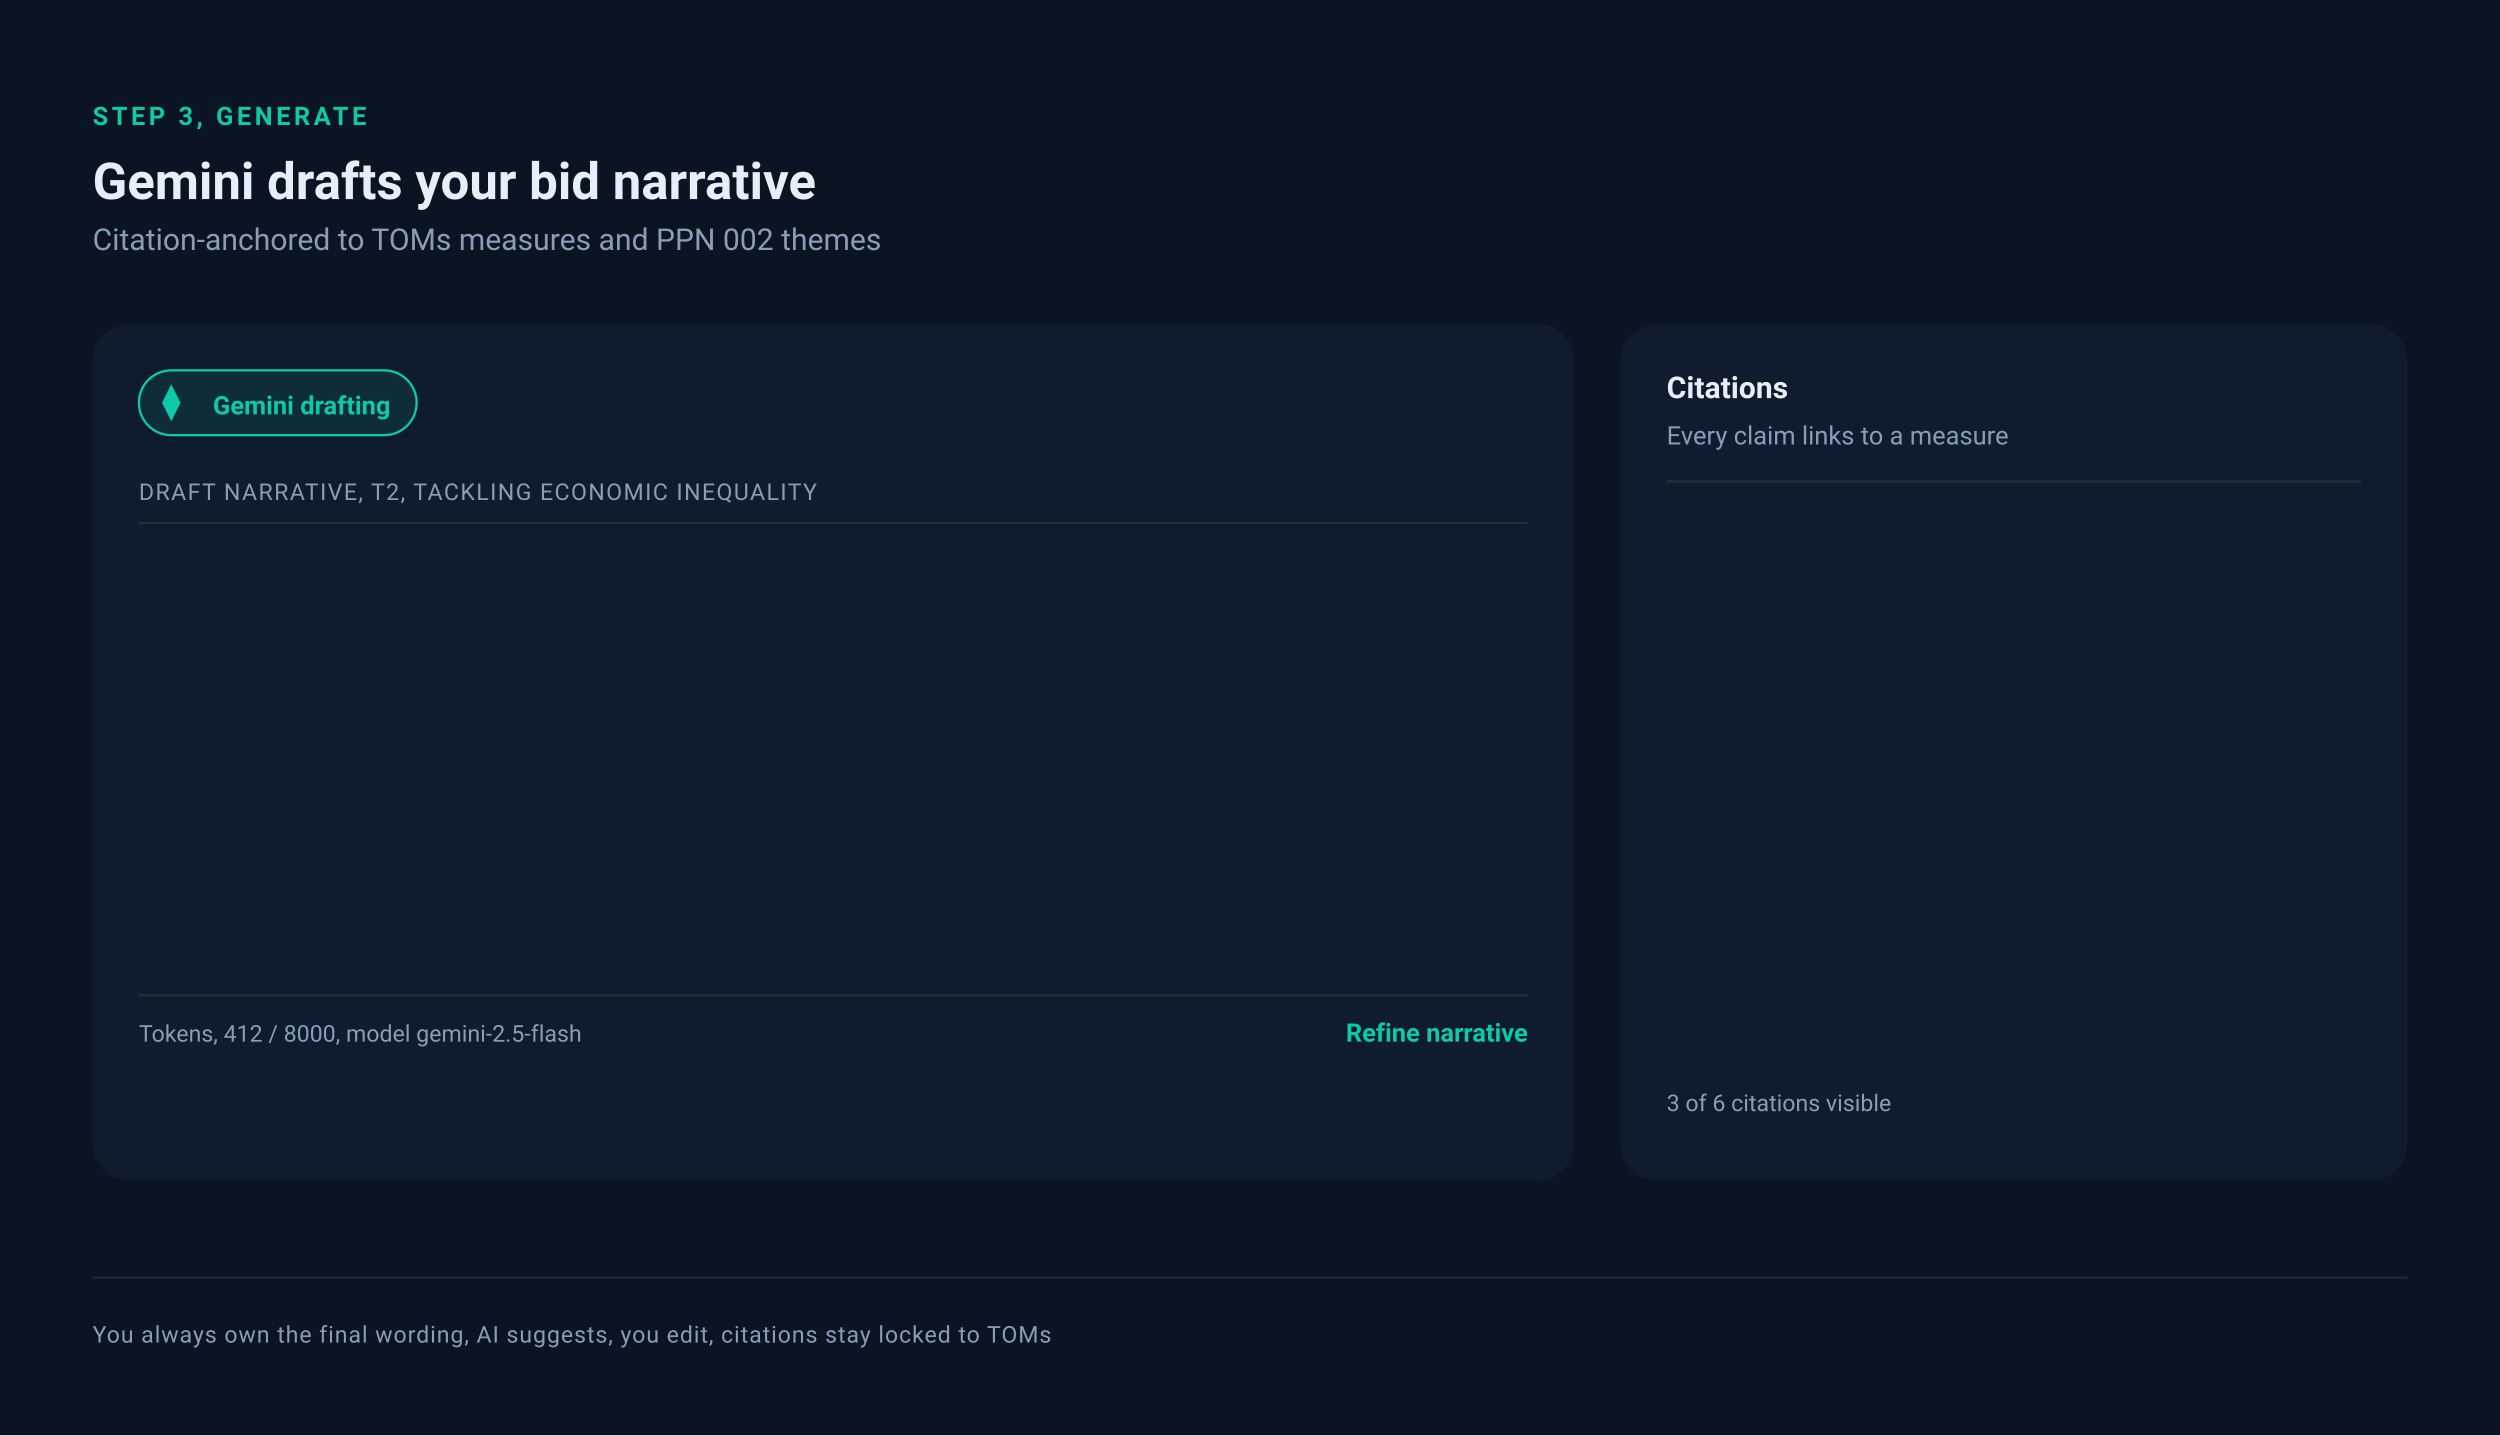
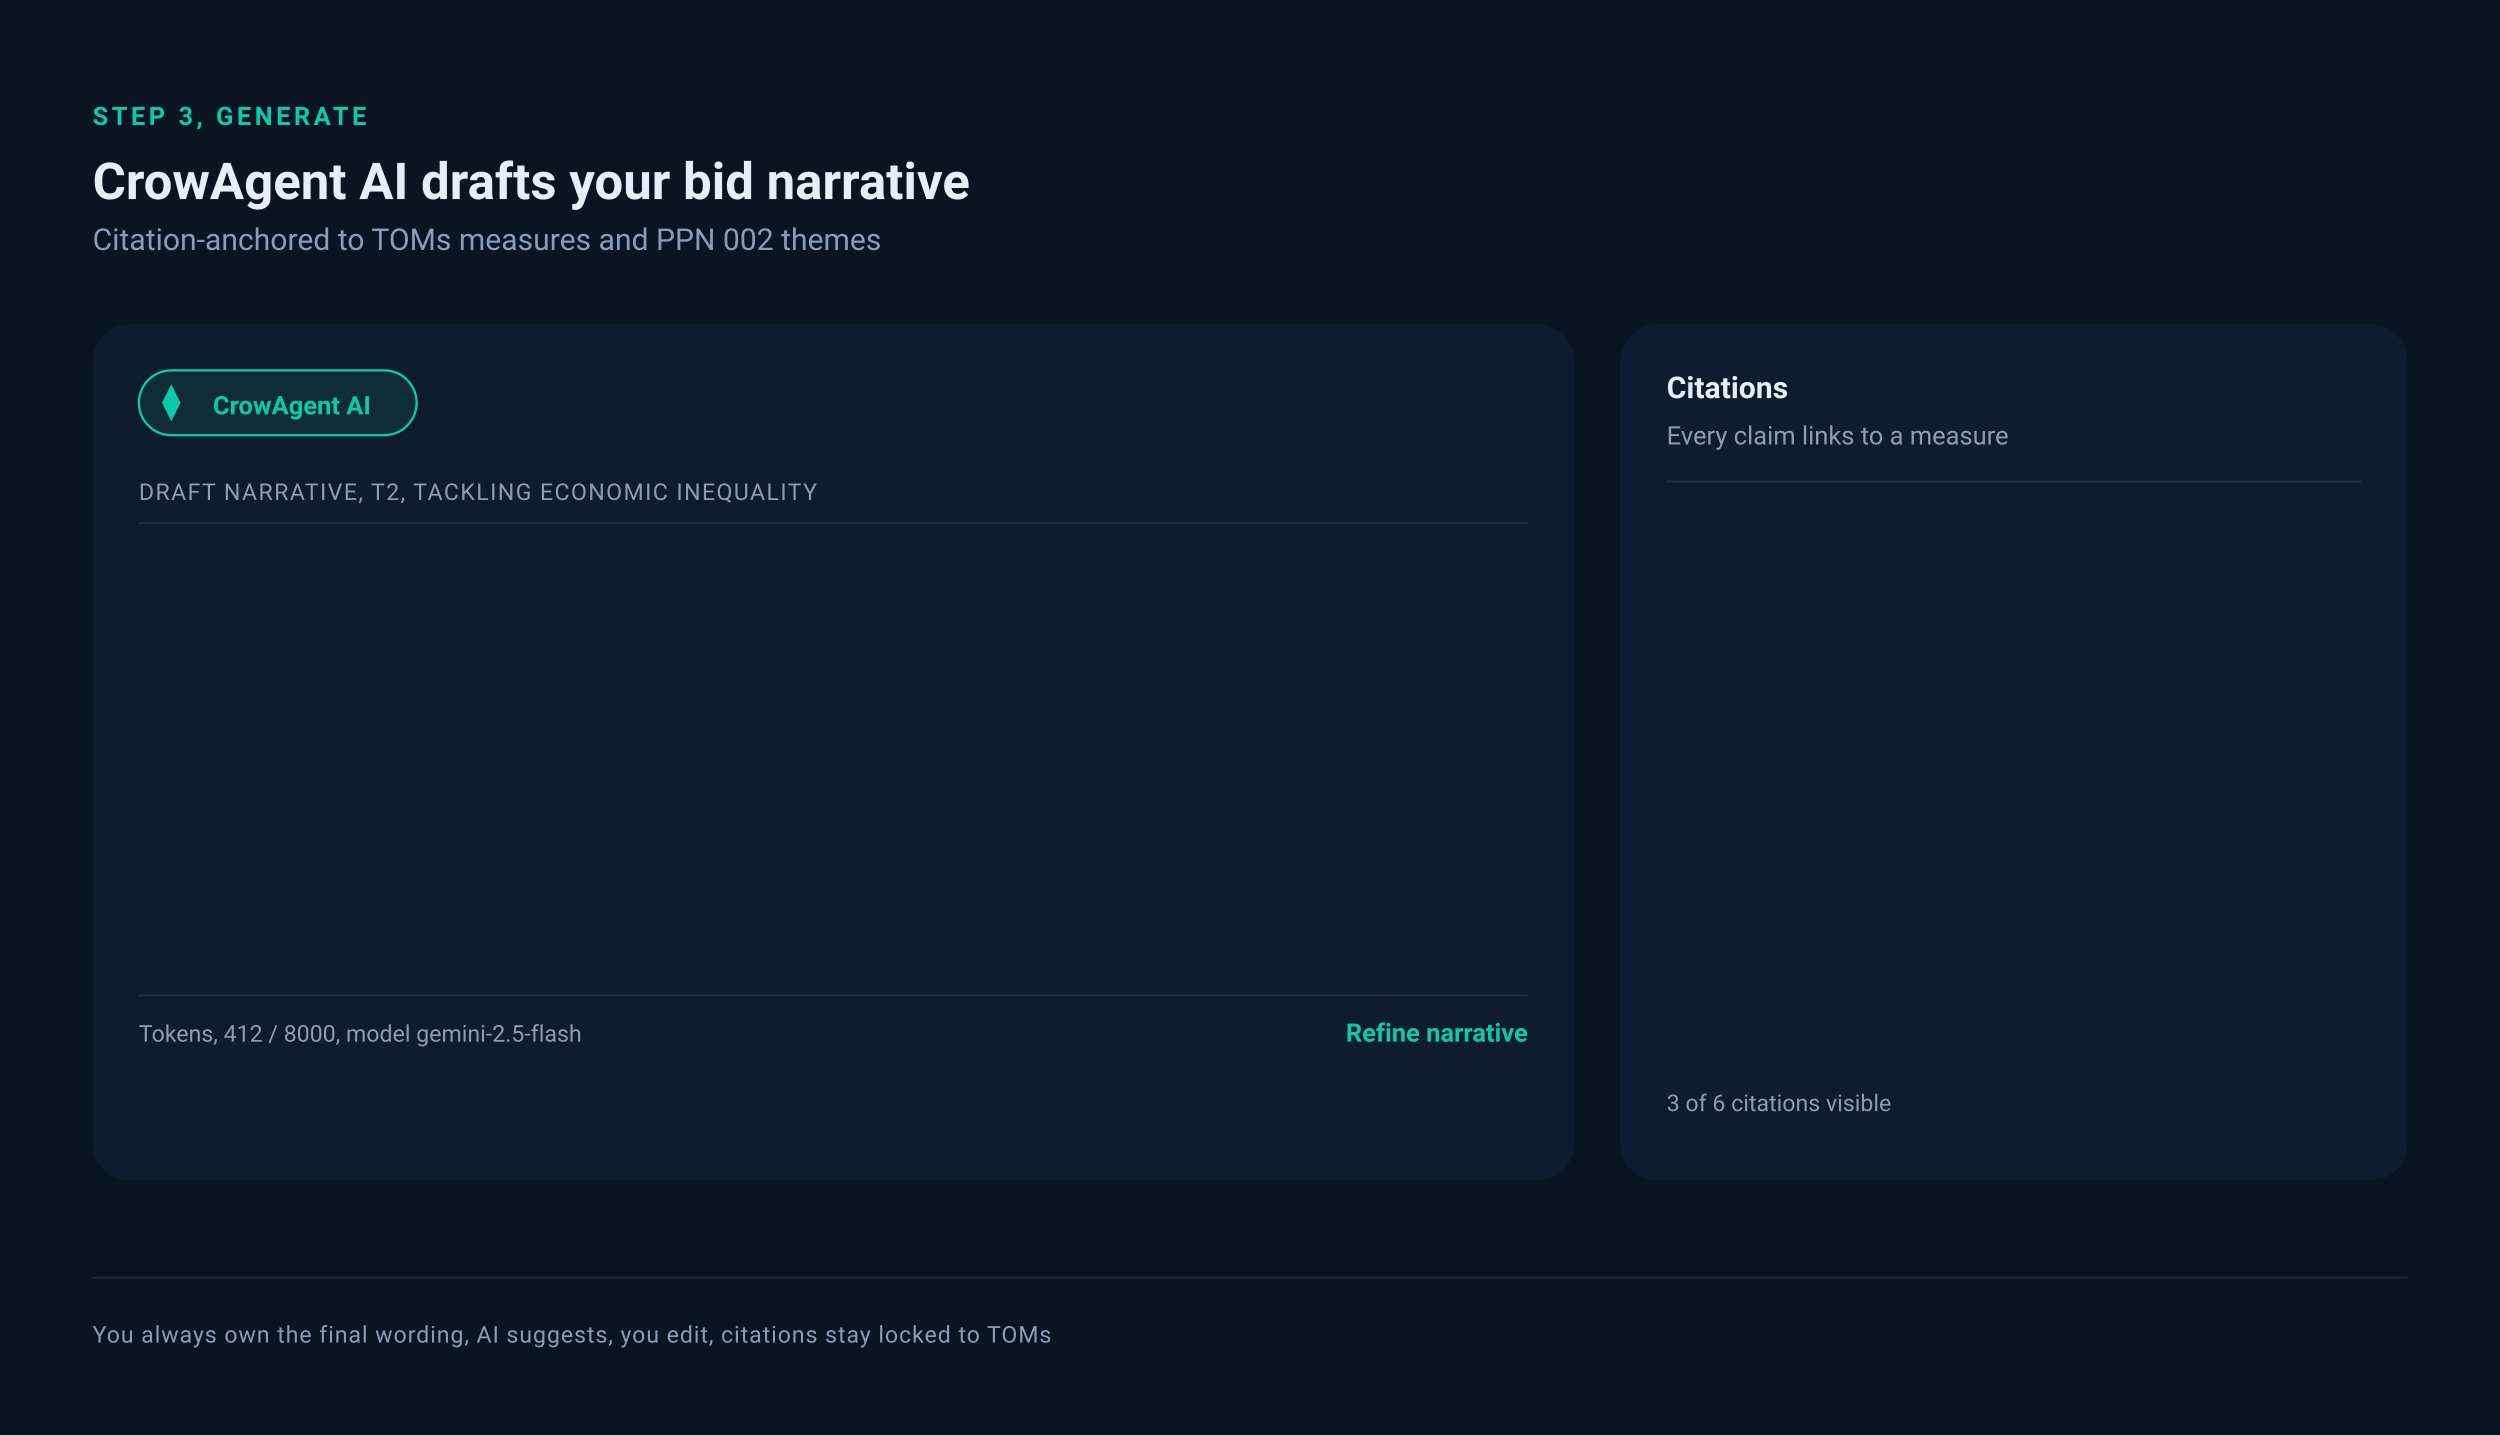
<svg xmlns="http://www.w3.org/2000/svg" viewBox="0 0 1080 620" preserveAspectRatio="xMidYMid meet" role="img" aria-labelledby="markStep3Title" font-family="ui-sans-serif, system-ui, -apple-system, 'Segoe UI', Roboto, sans-serif">
  <defs>
    <style>
      .bg { fill: #0A1422; }
      .c1 { fill: #0F1B2E; }
      .c2 { fill: #11243F; }
      .hair { stroke: rgba(255,255,255,0.08); stroke-width: 1; fill: none; }
      .cloud { fill: #E8EEF7; }
      .mist { fill: #8A9DB8; }
      .teal { fill: #0CC9A8; }
      .digit { font-variant-numeric: tabular-nums; }

      .para { opacity: 0; }
      .para-1 { animation: para-in 6s ease-out infinite; animation-delay: 0.5s; }
      .para-2 { animation: para-in 6s ease-out infinite; animation-delay: 0.9s; }
      .para-3 { animation: para-in 6s ease-out infinite; animation-delay: 1.3s; }
      .para-4 { animation: para-in 6s ease-out infinite; animation-delay: 1.7s; }
      .para-5 { animation: para-in 6s ease-out infinite; animation-delay: 2.1s; }
      .para-6 { animation: para-in 6s ease-out infinite; animation-delay: 2.5s; }
      .para-7 { animation: para-in 6s ease-out infinite; animation-delay: 2.9s; }
      .para-8 { animation: para-in 6s ease-out infinite; animation-delay: 3.3s; }
      @keyframes para-in {
        0%, 6%   { opacity: 0; transform: translateX(-3px); }
        18%, 95% { opacity: 1; transform: translateX(0); }
        100%     { opacity: 0; }
      }

      .gem-pulse { animation: gem-pulse 1.8s cubic-bezier(0.4,0,0.2,1) infinite; transform-origin: center; transform-box: fill-box; }
      @keyframes gem-pulse {
        0%, 100% { transform: scale(1); opacity: 0.95; }
        50%      { transform: scale(1.1); opacity: 1; }
      }

      .cursor { animation: blink 1s steps(2, end) infinite; }
      @keyframes blink {
        0%, 50%   { opacity: 1; }
        50.01%, 100% { opacity: 0; }
      }

      .citation { opacity: 0; }
      .cite-1 { animation: cite-in 6s ease-out infinite; animation-delay: 3.6s; }
      .cite-2 { animation: cite-in 6s ease-out infinite; animation-delay: 3.9s; }
      .cite-3 { animation: cite-in 6s ease-out infinite; animation-delay: 4.2s; }
      @keyframes cite-in {
        0%, 56%  { opacity: 0; }
        66%, 95% { opacity: 1; }
        100%     { opacity: 0; }
      }

      @media (prefers-reduced-motion: reduce) {
        .para, .para-1, .para-2, .para-3, .para-4, .para-5, .para-6, .para-7, .para-8,
        .gem-pulse, .cursor, .citation, .cite-1, .cite-2, .cite-3 {
          animation: none !important;
          opacity: 1 !important;
          transform: none !important;
        }
      }
    </style>
  </defs>
  <rect class="bg" x="0" y="0" width="1080" height="620" />
  <g transform="translate(40, 40)">
    <text x="0" y="14" class="teal" font-size="11" font-weight="600" letter-spacing="1.5">STEP 3, GENERATE</text>
-     <text x="0" y="46" class="cloud" font-size="22" font-weight="600">Gemini drafts your bid narrative</text>
+     <text x="0" y="46" class="cloud" font-size="22" font-weight="600">CrowAgent AI drafts your bid narrative</text>
    <text x="0" y="68" class="mist" font-size="13">Citation-anchored to TOMs measures and PPN 002 themes</text>
  </g>
  <g transform="translate(40, 140)">
    <rect class="c1" x="0" y="0" width="640" height="370" rx="16" ry="16" />
    <g transform="translate(20, 20)">
      <rect x="0" y="0" width="120" height="28" rx="14" fill="rgba(12,201,168,0.10)" stroke="#0CC9A8" stroke-width="1" />
      <g class="gem-pulse" transform="translate(14, 14)">
        <path d="M0 -8 L4 0 L0 8 L-4 0 Z" fill="#0CC9A8" />
      </g>
-       <text x="32" y="19" class="teal" font-size="11" font-weight="600">Gemini drafting</text>
+       <text x="32" y="19" class="teal" font-size="11" font-weight="600">CrowAgent AI</text>
    </g>
    <text x="20" y="76" class="mist" font-size="10" letter-spacing="0.6">DRAFT NARRATIVE, T2, TACKLING ECONOMIC INEQUALITY</text>
    <line x1="20" y1="86" x2="620" y2="86" class="hair" />
    <g transform="translate(20, 106)" font-size="12">
      <text class="para para-1 cloud" x="0" y="0">Our delivery for the Borough of Camden Highways</text>
      <text class="para para-2 cloud" x="0" y="20">contract will commit £82,000 of local supply</text>
      <text class="para para-3 cloud" x="0" y="40">chain spend, in line with PPN 002 Theme 2,</text>
      <text class="para para-4 cloud" x="0" y="60">Tackling Economic Inequality, measure NT3.</text>
      <text class="para para-5 cloud" x="0" y="86">We will hire 4 apprentices from Camden</text>
      <text class="para para-6 cloud" x="0" y="106">postcodes (NT7, £18,180 proxy value), and</text>
      <text class="para para-7 cloud" x="0" y="126">reduce embodied carbon by 184 tCO2e versus</text>
      <text class="para para-8 cloud" x="0" y="146">2024 baseline, evidenced quarterly<tspan class="cursor" dx="3" font-size="14" font-weight="700">|</tspan>
      </text>
    </g>
    <g transform="translate(20, 290)">
      <line x1="0" y1="0" x2="600" y2="0" class="hair" />
      <text x="0" y="20" class="mist digit" font-size="10">Tokens, 412 / 8000, model gemini-2.5-flash</text>
      <text x="600" y="20" class="teal digit" font-size="11" text-anchor="end" font-weight="600">Refine narrative</text>
    </g>
  </g>
  <g transform="translate(700, 140)">
    <rect class="c1" x="0" y="0" width="340" height="370" rx="16" ry="16" />
    <text x="20" y="32" class="cloud" font-size="13" font-weight="600">Citations</text>
    <text x="20" y="52" class="mist" font-size="11">Every claim links to a measure</text>
    <line x1="20" y1="68" x2="320" y2="68" class="hair" />
    <g class="citation cite-1" transform="translate(20, 88)">
      <rect x="0" y="0" width="300" height="66" rx="10" fill="#11243F" />
      <text x="14" y="22" class="teal" font-size="10" font-weight="700" letter-spacing="0.6">CITE 1</text>
      <text x="14" y="40" class="cloud" font-size="11" font-weight="600">NT3, Local supply chain</text>
      <text x="14" y="56" class="mist" font-size="10">Oxford SVB 2023-24, value £82,000</text>
    </g>
    <g class="citation cite-2" transform="translate(20, 168)">
      <rect x="0" y="0" width="300" height="66" rx="10" fill="#11243F" />
      <text x="14" y="22" class="teal" font-size="10" font-weight="700" letter-spacing="0.6">CITE 2</text>
      <text x="14" y="40" class="cloud" font-size="11" font-weight="600">NT7, Apprenticeship starts</text>
      <text x="14" y="56" class="mist" font-size="10">PPN 002 Theme 2, value £18,180</text>
    </g>
    <g class="citation cite-3" transform="translate(20, 248)">
      <rect x="0" y="0" width="300" height="66" rx="10" fill="#11243F" />
      <text x="14" y="22" class="teal" font-size="10" font-weight="700" letter-spacing="0.6">CITE 3</text>
      <text x="14" y="40" class="cloud" font-size="11" font-weight="600">NT11, Carbon reduction</text>
      <text x="14" y="56" class="mist" font-size="10">PPN 002 Theme 1, value £24,400</text>
    </g>
    <text x="20" y="340" class="mist digit" font-size="10">3 of 6 citations visible</text>
  </g>
  <line x1="40" y1="552" x2="1040" y2="552" class="hair" />
  <g transform="translate(40, 580)">
    <text x="0" y="0" class="mist" font-size="10" letter-spacing="0.4">You always own the final wording, AI suggests, you edit, citations stay locked to TOMs</text>
  </g>
</svg>
